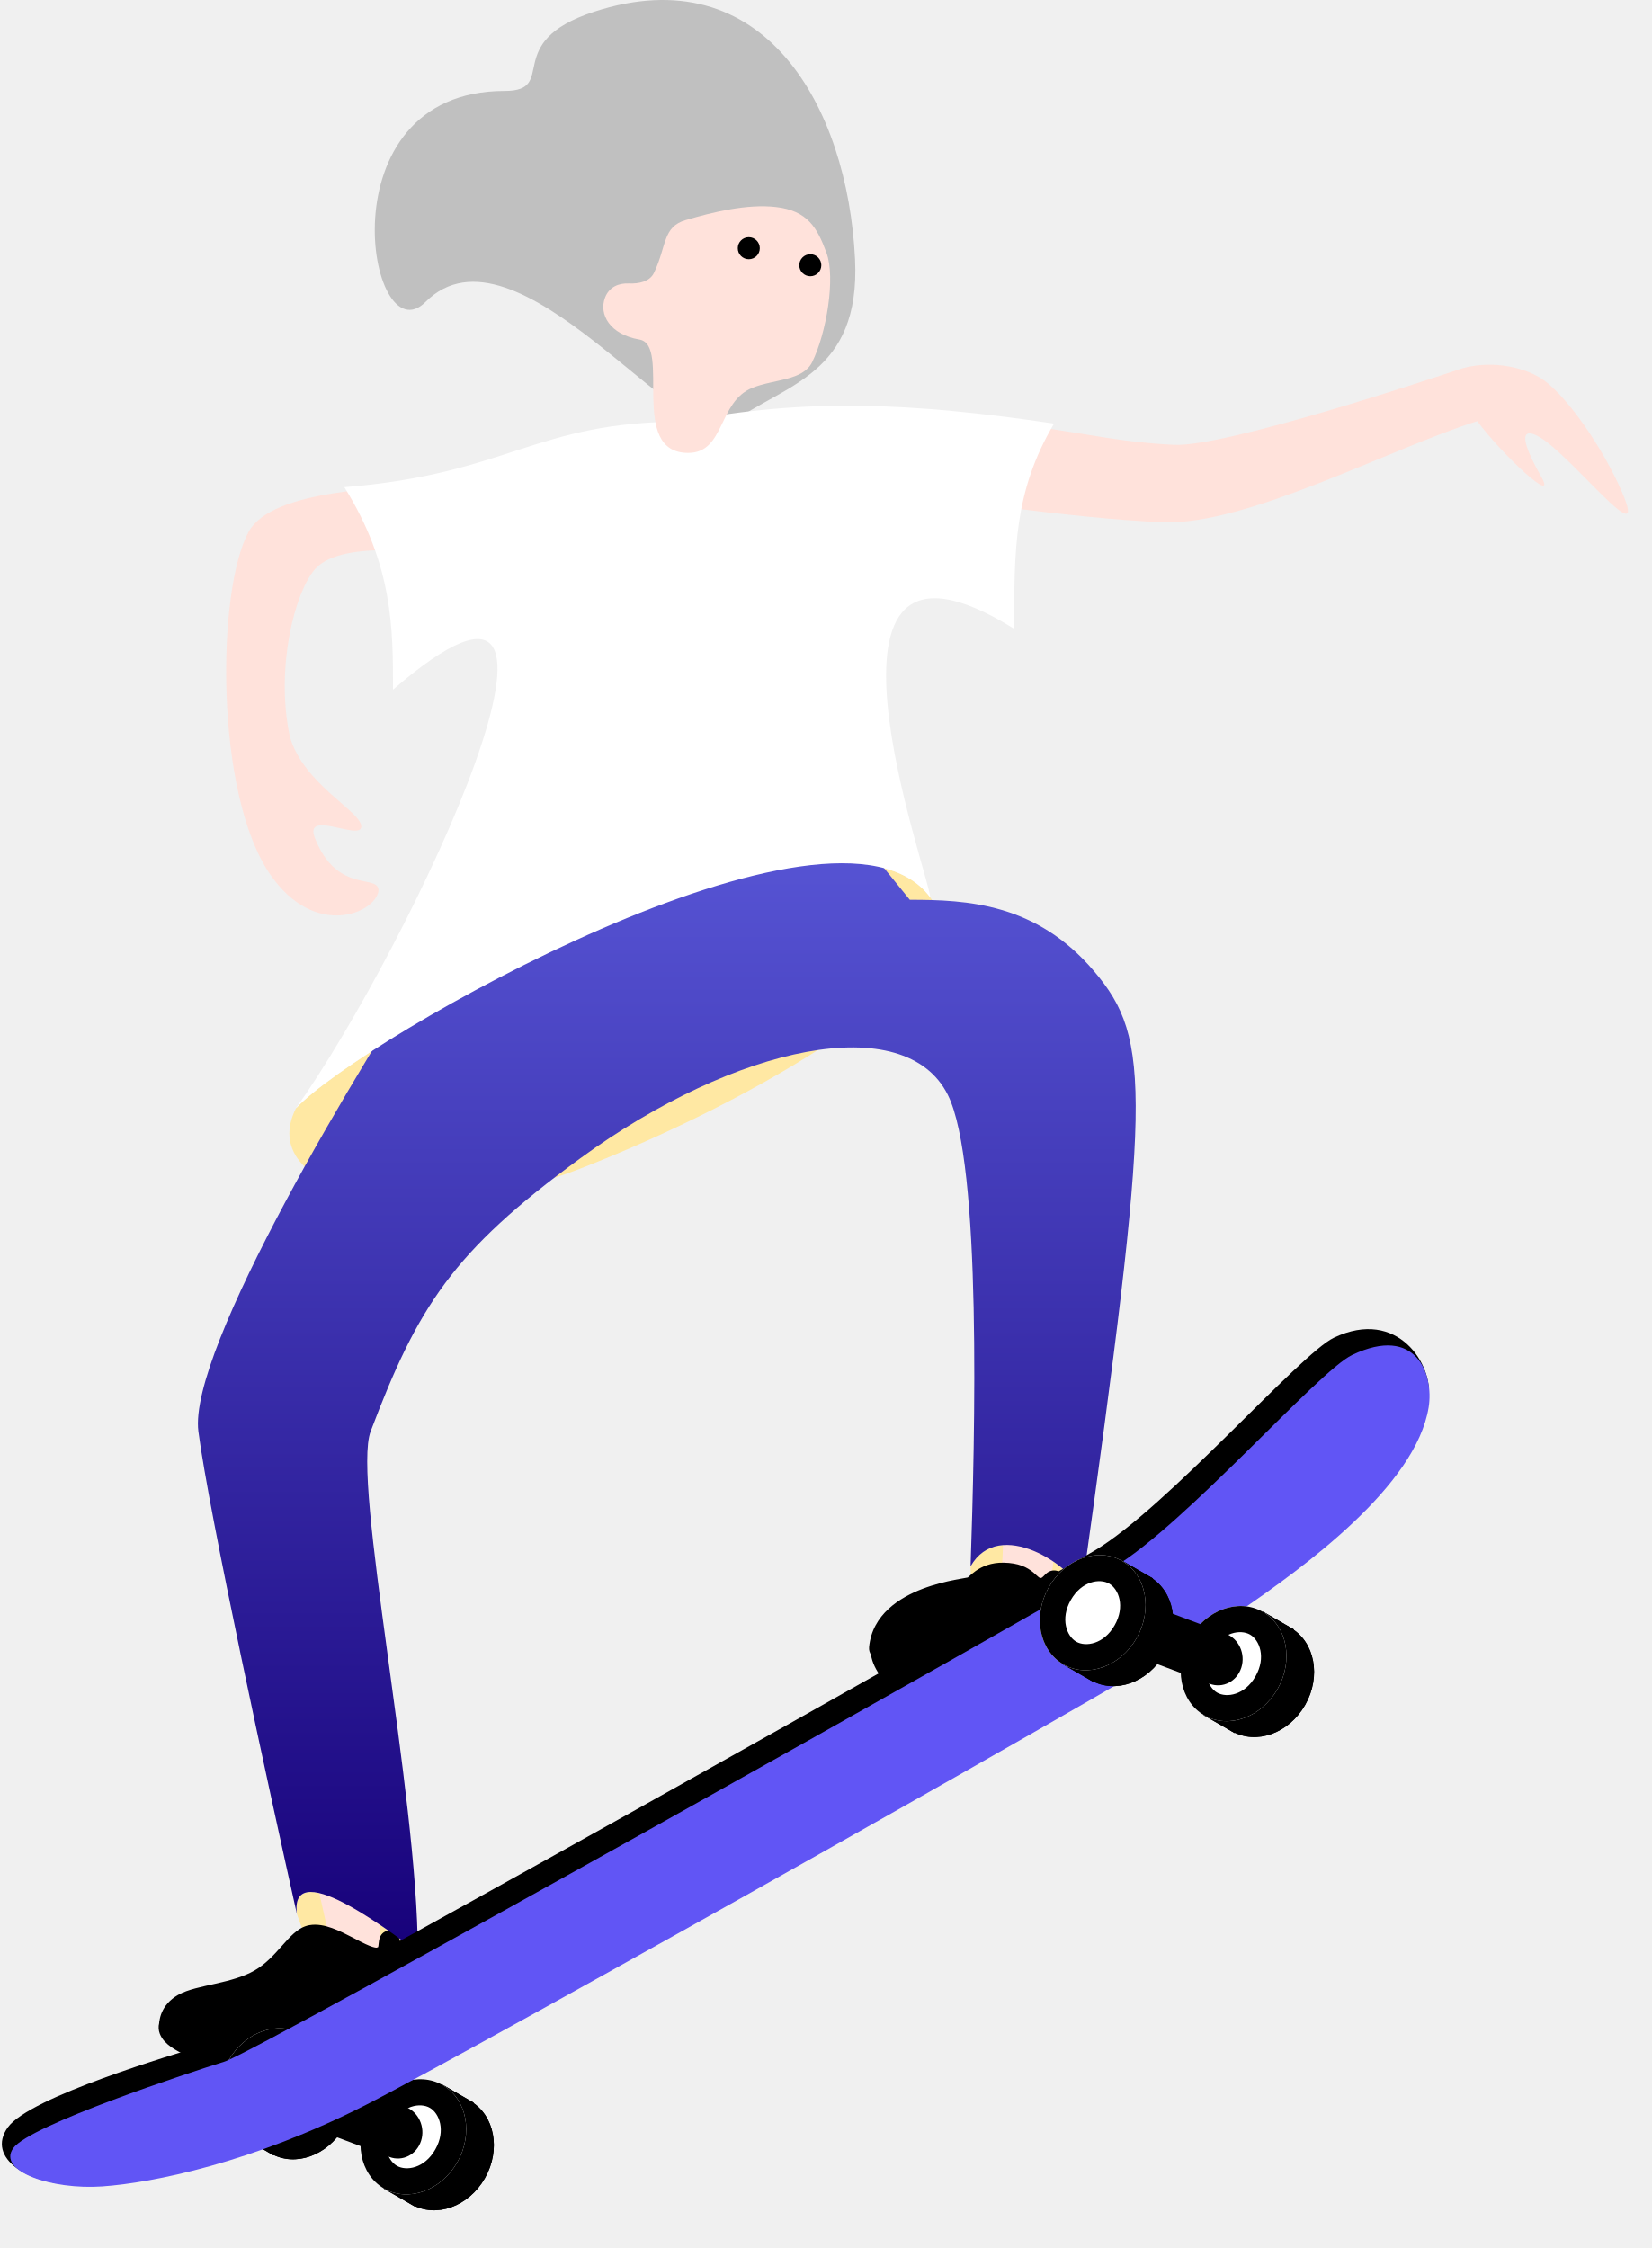
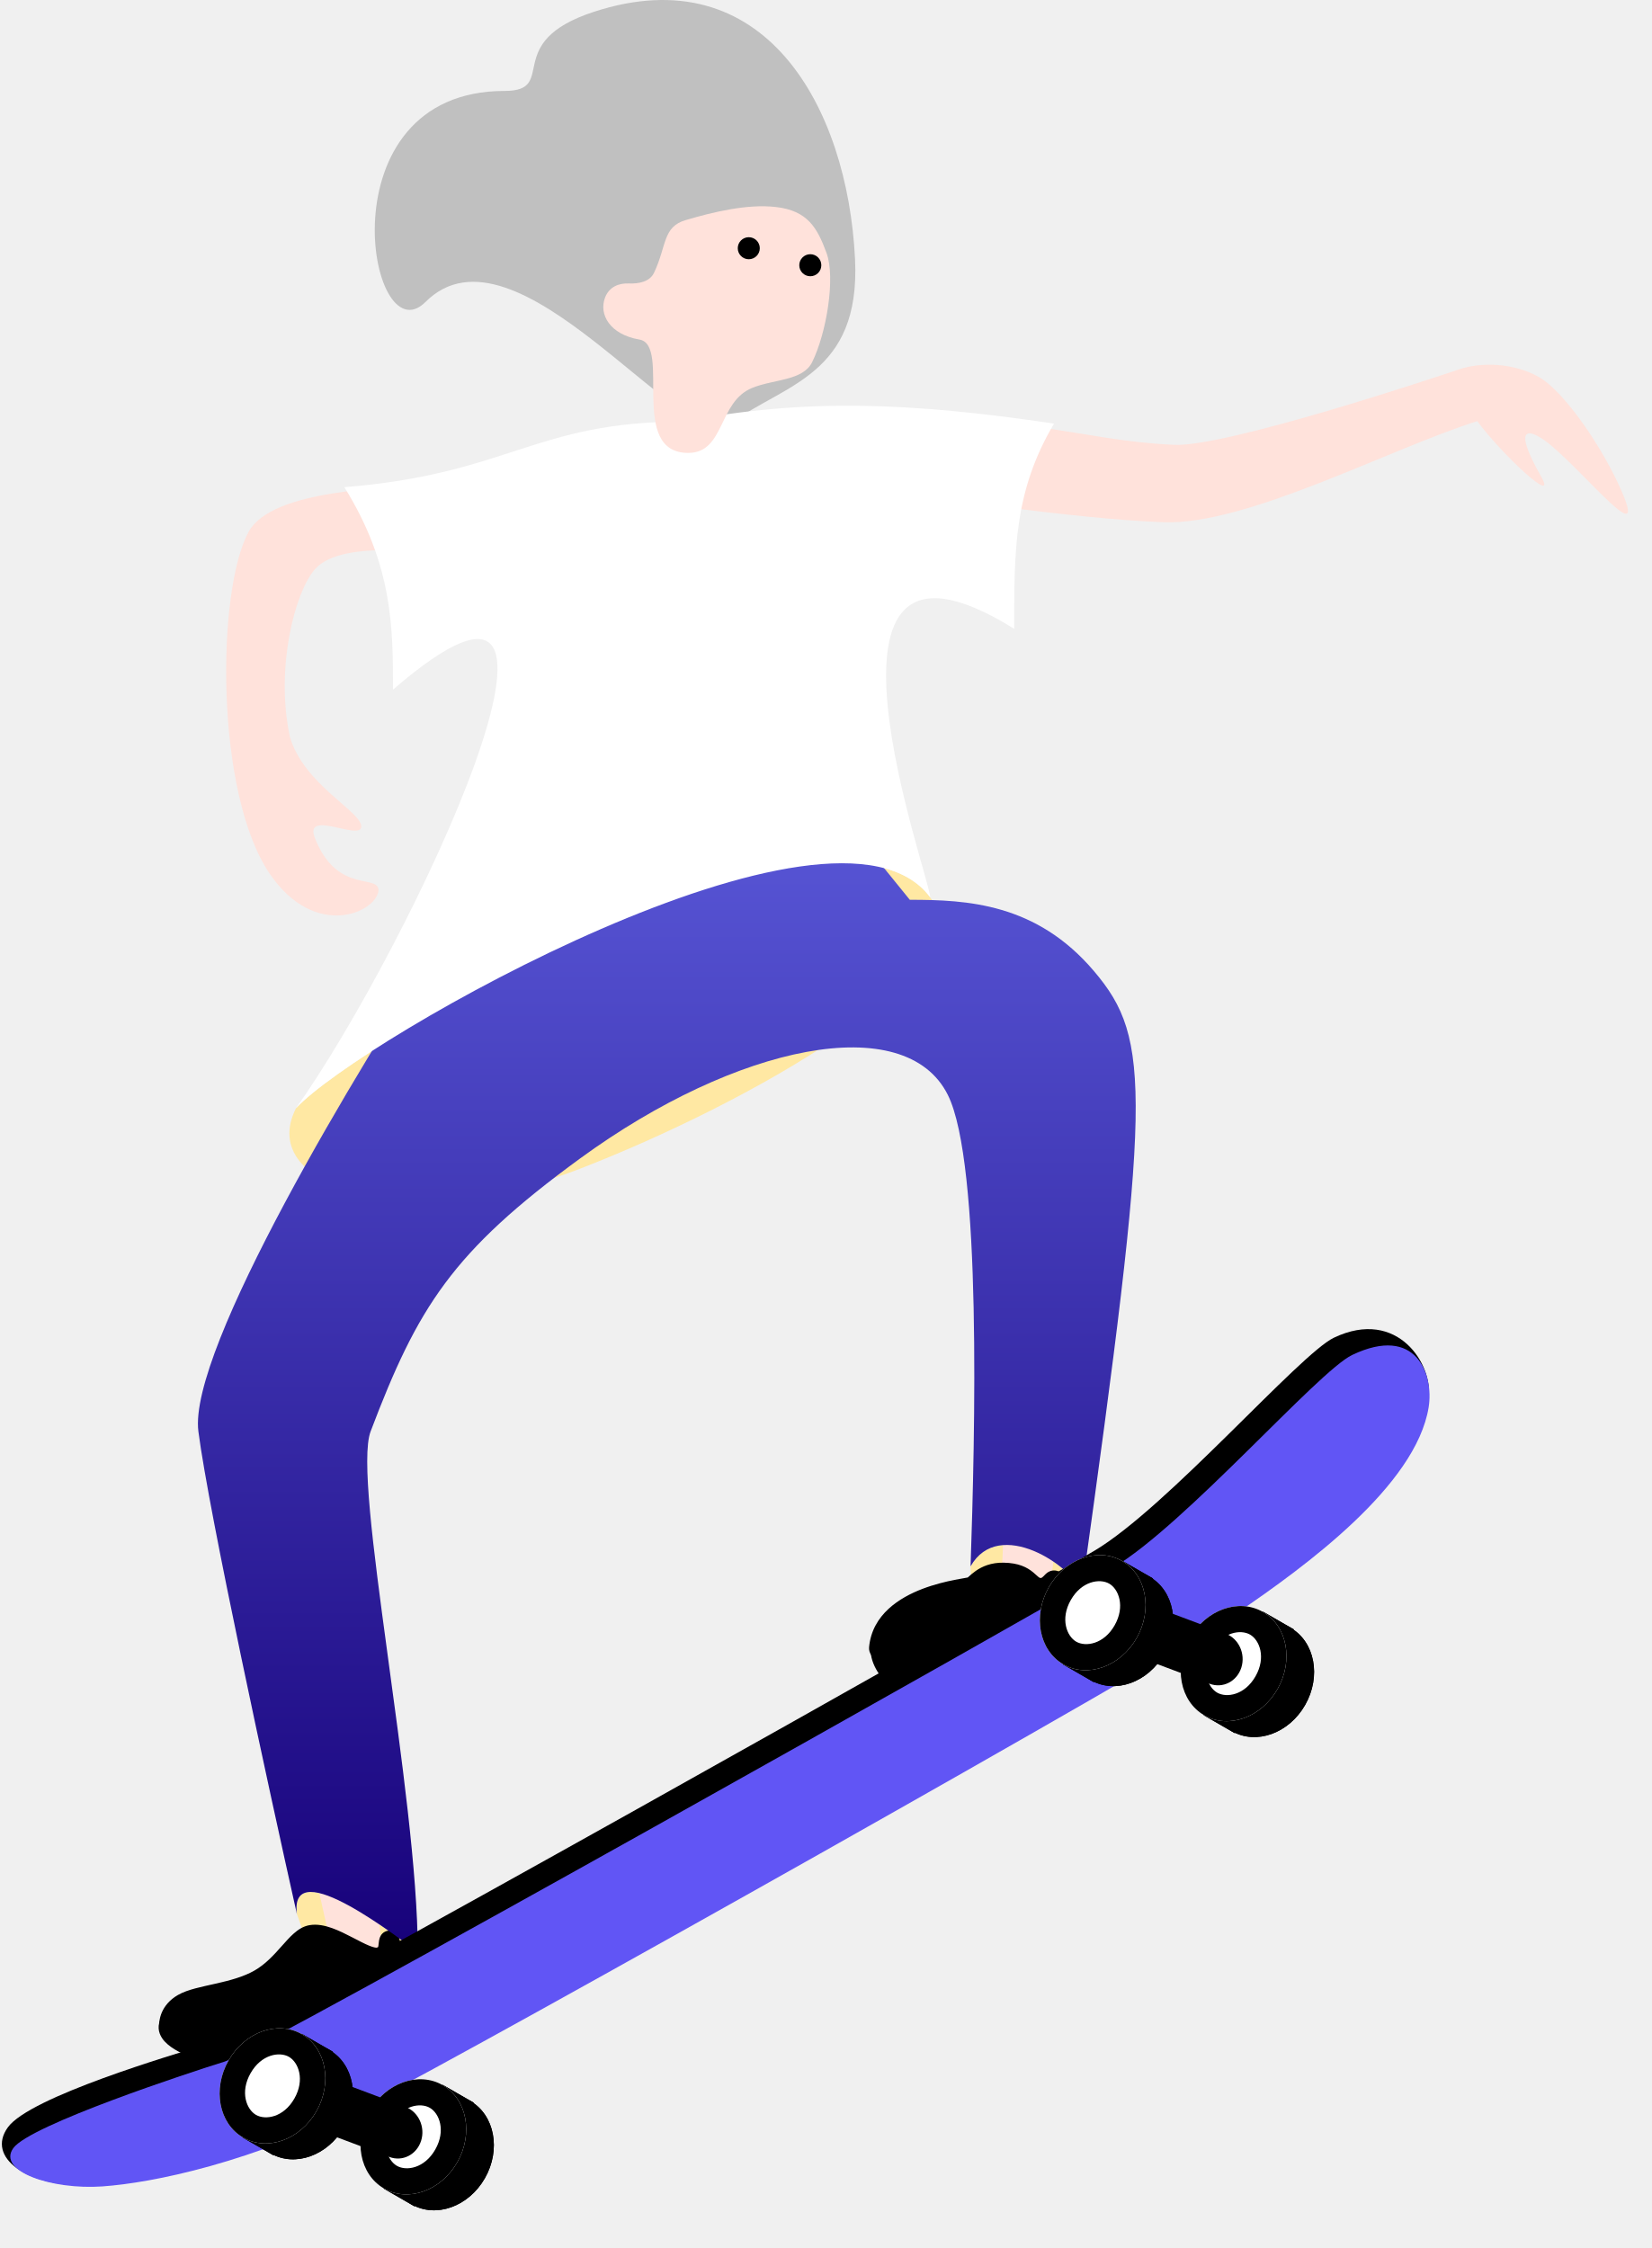
<svg xmlns="http://www.w3.org/2000/svg" xmlns:xlink="http://www.w3.org/1999/xlink" width="576" height="784" viewBox="0 0 576 784" fill="none">
  <g id="me-skate-3">
    <path id="Vector 96" d="M145.682 680.644C140.927 677.587 100.771 645.463 103.527 667.509C105.635 672.982 106.664 680.644 122.992 693.883C128.395 698.264 145.682 697.865 145.682 680.644Z" fill="#FFE8A3" />
    <path id="Vector 95" d="M377.145 555.314C374.179 546.268 348.357 528.814 338.458 546.268C338.458 558.296 345.509 564.59 358.795 567.05C372.08 569.511 375.004 562.702 377.145 555.314Z" fill="#FFE8A3" />
    <path id="Vector 94" d="M324.339 312.908C291.138 268.259 125.374 362.538 103.213 386.513C88.873 414.832 144.03 430.186 202.431 407.531C260.833 384.876 343.49 338.664 324.339 312.908Z" fill="#FFE8A3" />
    <path id="hair" d="M175.975 31.715C194.984 31.715 174.56 14.731 207.114 4.115C266.476 -15.242 295.569 37.078 298.167 90.344C300.148 130.943 273.412 133.913 254.599 147.776C238.536 159.611 179.995 73.696 148.375 105.316C128.559 125.132 112.217 31.715 175.975 31.715Z" fill="black" fill-opacity="0.2" />
    <path id="Vector 38" d="M94.196 304.929C74.837 276.807 75.545 205.7 86.715 185.439C94.998 170.415 135.474 170.445 148.508 168.852L155.105 193.717C155.105 193.717 119.654 187.275 109.832 198.511C102.756 206.604 96.011 232.957 101.052 256.83C105.847 273.612 125.986 282.962 125.986 288.237C125.986 293.511 105.751 281.95 109.832 292.312C117.67 312.216 132.363 304.468 131.979 310.773C130.794 318.436 109.832 327.642 94.196 304.929Z" fill="#FFE2DB" />
    <path id="Vector 39" d="M537.39 166.146C543.427 176.769 523.987 158.796 515.154 146.88C484.782 156.408 434.932 183.216 405.763 182.129C388.828 181.498 368.208 179.111 352.696 177.171L358.483 148.43C381.285 151.615 391.512 154.298 409.451 155.136C427.391 155.974 500.784 131.554 508.583 128.881C516.381 126.209 527.764 126.477 536.625 131.482C545.485 136.487 558.991 156.143 565.661 171.694C574.294 191.821 553.681 166.177 541.162 155.576C533.814 149.353 526.578 147.121 537.39 166.146Z" fill="#FFE2DB" />
    <path id="Vector 40" d="M77.876 500.751C80.332 488.877 87.024 480.866 90.246 476.447C111.513 471.199 115.853 462.702 126.901 478.721C98.864 490.664 111.763 508.54 113.696 516.094C127.171 568.765 125.893 631.88 133.591 680.393C126.783 685.328 122.528 685.669 116.274 682.586C104.214 625.783 75.419 512.624 77.876 500.751Z" fill="#FFE2DB" />
    <path id="Vector 41" d="M348.457 561.594L365.113 562.204C379.87 442.686 398.446 340.526 357.976 347.474C322.913 353.494 358.722 425.003 348.457 561.594Z" fill="#FFE2DB" />
    <g id="Group 17">
      <g id="Vector 33">
        <path d="M63.768 698.793C59.357 701.345 58.807 705.217 59.083 706.833L148.852 713.257C149.004 711.578 149.2 707.545 148.764 704.838C147.184 695.012 138.208 687.684 135.802 676.801C135.147 677.99 136.269 681.558 132.219 682.638C127.156 683.988 115.8 673.554 108.454 674.859C103.375 675.761 99.341 685.153 90.499 690.242C81.658 695.331 69.281 695.604 63.768 698.793Z" fill="black" />
        <path d="M59.083 706.833L55.63 707.454C55.899 709.027 57.204 710.207 58.799 710.321L59.083 706.833ZM63.768 698.793L65.502 701.815L63.768 698.793ZM90.499 690.242L92.227 693.267V693.267L90.499 690.242ZM108.454 674.859L109.035 678.302L108.454 674.859ZM132.219 682.638L133.092 686.016V686.016L132.219 682.638ZM135.802 676.801L139.223 676.016C138.91 674.599 137.748 673.531 136.306 673.336C134.864 673.141 133.443 673.858 132.737 675.138L135.802 676.801ZM148.764 704.838L145.306 705.425L145.306 705.425L148.764 704.838ZM148.852 713.257L148.568 716.744C150.483 716.882 152.167 715.451 152.34 713.539L148.852 713.257ZM59.083 706.833L62.536 706.213C62.537 706.215 62.535 706.202 62.532 706.174C62.53 706.146 62.528 706.107 62.527 706.058C62.526 705.958 62.532 705.827 62.552 705.669C62.593 705.354 62.688 704.964 62.873 704.543C63.227 703.738 63.954 702.71 65.502 701.815L63.768 698.793L62.033 695.772C56.212 699.14 55.133 704.545 55.63 707.454L59.083 706.833ZM63.768 698.793L65.502 701.815C66.463 701.259 67.902 700.739 69.902 700.205C71.887 699.675 74.106 699.209 76.626 698.64C81.496 697.541 87.288 696.11 92.227 693.267L90.499 690.242L88.772 687.216C84.869 689.463 80.052 690.712 75.145 691.819C72.777 692.353 70.315 692.872 68.153 693.449C66.005 694.023 63.829 694.733 62.033 695.772L63.768 698.793ZM90.499 690.242L92.227 693.267C97.217 690.394 100.788 686.34 103.499 683.285C104.917 681.688 106.021 680.451 107.056 679.537C108.098 678.616 108.708 678.36 109.035 678.302L108.454 674.859L107.872 671.416C105.659 671.81 103.861 673.065 102.442 674.318C101.016 675.578 99.606 677.177 98.275 678.676C95.49 681.814 92.622 685 88.772 687.216L90.499 690.242ZM108.454 674.859L109.035 678.302C109.981 678.134 111.381 678.31 113.351 679.01C115.276 679.694 117.349 680.729 119.554 681.872C121.662 682.965 123.975 684.205 126.056 685.05C127.973 685.828 130.603 686.68 133.092 686.016L132.219 682.638L131.346 679.26C131.401 679.246 131.243 679.299 130.732 679.203C130.234 679.108 129.582 678.906 128.749 678.568C127.048 677.877 125.114 676.843 122.831 675.659C120.646 674.526 118.186 673.281 115.757 672.418C113.373 671.571 110.6 670.932 107.872 671.416L108.454 674.859ZM132.219 682.638L133.092 686.016C134.631 685.606 135.938 684.882 136.939 683.817C137.93 682.763 138.416 681.592 138.672 680.614C138.912 679.696 138.981 678.792 139.022 678.366C139.048 678.1 139.061 678.001 139.069 677.959C139.08 677.9 139.049 678.136 138.867 678.464L135.802 676.801L132.737 675.138C132.392 675.764 132.252 676.371 132.183 676.739C132.111 677.123 132.074 677.507 132.049 677.76C131.99 678.37 131.963 678.649 131.895 678.907C131.844 679.105 131.81 679.102 131.852 679.058C131.904 679.003 131.832 679.131 131.346 679.26L132.219 682.638ZM148.764 704.838L145.306 705.425C145.668 707.68 145.51 711.35 145.363 712.975L148.852 713.257L152.34 713.539C152.497 711.806 152.731 707.41 152.223 704.252L148.764 704.838ZM148.852 713.257L149.136 709.769L59.367 703.346L59.083 706.833L58.799 710.321L148.568 716.744L148.852 713.257ZM135.802 676.801L132.382 677.586C133.732 683.697 136.919 688.74 139.61 693.078C142.42 697.608 144.645 701.313 145.306 705.425L148.764 704.838L152.223 704.252C151.304 698.537 148.25 693.665 145.576 689.354C142.782 684.851 140.278 680.787 139.223 676.016L135.802 676.801Z" fill="black" />
      </g>
      <g id="Vector 29">
        <path d="M99.445 703.541C90.161 702.756 69.832 699.606 62.066 703.788C49.388 710.615 83.863 720.11 99.338 720.837C114.814 721.565 126.355 722.263 132.657 721.521C138.958 720.778 149.858 718.955 148.312 714.319C146.767 709.682 137.438 711.938 128.402 709.416C119.365 706.895 113.606 704.738 99.445 703.541Z" fill="black" />
        <path d="M62.066 703.788L60.189 700.275L62.066 703.788ZM99.445 703.541L99.817 699.56V699.56L99.445 703.541ZM128.402 709.416L129.511 705.567V705.567L128.402 709.416ZM148.312 714.319L152.112 713.027L152.112 713.027L148.312 714.319ZM62.066 703.788L63.944 707.301C65.159 706.646 67.234 706.12 70.2 705.855C73.081 705.598 76.434 705.616 79.95 705.793C87.12 706.154 94.108 707.103 99.073 707.523L99.445 703.541L99.817 699.56C95.499 699.194 87.68 698.176 80.423 697.811C76.726 697.625 72.96 697.591 69.555 697.895C66.235 698.191 62.856 698.839 60.189 700.275L62.066 703.788ZM99.445 703.541L99.073 707.523C112.791 708.683 118.178 710.722 127.293 713.265L128.402 709.416L129.511 705.567C120.552 703.067 114.421 700.794 99.817 699.56L99.445 703.541ZM132.657 721.521L132.221 717.553C126.349 718.244 115.313 717.587 99.562 716.846L99.338 720.837L99.115 724.829C114.316 725.544 126.361 726.282 133.092 725.489L132.657 721.521ZM128.402 709.416L127.293 713.265C132.276 714.656 137.508 714.759 140.77 715.054C142.576 715.217 143.674 715.417 144.337 715.676C144.857 715.878 144.611 715.905 144.512 715.61L148.312 714.319L152.112 713.027C151.241 710.414 149.25 708.985 147.303 708.227C145.5 707.525 143.411 707.262 141.562 707.095C137.514 706.729 133.564 706.698 129.511 705.567L128.402 709.416ZM148.312 714.319L144.512 715.61C144.456 715.442 144.413 715.097 144.538 714.715C144.645 714.388 144.794 714.286 144.698 714.375C144.427 714.625 143.663 715.09 142.166 715.599C139.281 716.579 135.346 717.184 132.221 717.553L132.657 721.521L133.092 725.489C136.269 725.115 140.935 724.437 144.688 723.161C146.511 722.542 148.576 721.635 150.111 720.216C150.918 719.471 151.714 718.459 152.146 717.142C152.596 715.77 152.555 714.355 152.112 713.027L148.312 714.319ZM99.338 720.837L99.562 716.846C92.272 716.503 80.188 714.042 71.565 710.852C69.434 710.063 67.594 709.259 66.135 708.472C64.623 707.656 63.749 706.981 63.342 706.532C62.922 706.07 63.516 706.48 63.265 707.434C63.075 708.156 62.687 707.978 63.944 707.301L62.066 703.788L60.189 700.275C58.276 701.305 56.192 702.916 55.521 705.468C54.789 708.251 56.117 710.528 57.388 711.928C58.672 713.34 60.446 714.52 62.28 715.51C64.166 716.527 66.371 717.477 68.724 718.348C78.038 721.794 90.929 724.444 99.115 724.829L99.338 720.837Z" fill="black" />
      </g>
    </g>
    <g id="Group 18">
      <g id="Vector 37">
        <path d="M349.84 549.005C342.995 548.891 340.619 553.236 339.016 553.906C337.414 554.577 308.707 556.84 307.028 574.755L376.343 587.981C377.159 571.833 372.778 565.045 367.504 551.717C366.791 552.252 365.287 554.706 362.155 554.292C358.17 553.766 358.512 549.15 349.84 549.005Z" fill="black" />
        <path d="M339.016 553.906L337.554 550.203L337.554 550.203L339.016 553.906ZM349.84 549.005L349.985 544.991L349.985 544.991L349.84 549.005ZM362.155 554.292L361.561 558.273L361.561 558.273L362.155 554.292ZM367.504 551.717L365.169 548.513C366.164 547.766 367.437 547.518 368.617 547.841C369.797 548.164 370.752 549.022 371.205 550.166L367.504 551.717ZM376.343 587.981L380.318 588.106C380.259 589.278 379.694 590.376 378.773 591.111C377.852 591.845 376.667 592.143 375.529 591.926L376.343 587.981ZM307.028 574.755L306.213 578.7C304.23 578.322 302.874 576.494 303.065 574.456L307.028 574.755ZM339.016 553.906L337.554 550.203C337.251 550.33 337.122 550.454 337.248 550.355C337.356 550.269 337.509 550.136 337.803 549.871C338.334 549.392 339.174 548.623 340.236 547.879C342.482 546.305 345.605 544.918 349.985 544.991L349.84 549.005L349.696 553.019C347.23 552.978 345.742 553.706 344.688 554.444C344.1 554.856 343.617 555.291 343.039 555.813C342.778 556.047 342.428 556.363 342.074 556.642C341.735 556.909 341.182 557.315 340.479 557.61L339.016 553.906ZM349.84 549.005L349.985 544.991C355.211 545.078 358.143 546.584 360.315 548.381C360.78 548.765 361.198 549.153 361.498 549.427C361.828 549.729 362.033 549.91 362.218 550.051C362.498 550.266 362.601 550.292 362.748 550.312L362.155 554.292L361.561 558.273C359.717 558.029 358.368 557.281 357.321 556.477C356.841 556.11 356.413 555.721 356.09 555.425C355.736 555.102 355.479 554.864 355.195 554.63C354.374 553.951 353.141 553.076 349.696 553.019L349.84 549.005ZM362.155 554.292L362.748 550.312C362.971 550.341 363.082 550.313 363.132 550.298C363.197 550.278 363.294 550.236 363.437 550.13C363.591 550.017 363.757 549.865 363.992 549.623C364.03 549.584 364.31 549.292 364.399 549.201C364.526 549.071 364.813 548.781 365.169 548.513L367.504 551.717L369.839 554.921C370.79 554.207 366.839 558.97 361.561 558.273L362.155 554.292ZM376.343 587.981L375.529 591.926L306.213 578.7L307.028 574.755L307.842 570.81L377.157 584.036L376.343 587.981ZM307.028 574.755L303.065 574.456C304.14 562.989 313.854 557.103 321.71 554.112C325.795 552.556 329.826 551.599 332.881 550.99C334.414 550.684 335.724 550.463 336.661 550.302C337.144 550.22 337.489 550.16 337.737 550.112C338.148 550.033 337.912 550.053 337.554 550.203L339.016 553.906L340.479 557.61C339.92 557.844 339.273 557.96 339.086 557.996C338.736 558.064 338.299 558.139 337.84 558.217C336.894 558.379 335.686 558.584 334.275 558.865C331.445 559.429 327.894 560.283 324.392 561.616C317.074 564.402 311.595 568.606 310.99 575.054L307.028 574.755ZM367.504 551.717L371.205 550.166C376.334 563.128 381.188 570.874 380.318 588.106L376.343 587.981L372.368 587.856C373.129 572.791 369.222 566.962 363.803 553.268L367.504 551.717Z" fill="black" />
      </g>
      <g id="Vector 35">
        <path d="M342.299 595.068C352.462 597.688 360.478 599.754 372.956 594.022C388.524 586.872 361.246 572.488 352.207 569.521C339.726 565.425 320.533 560.477 310.013 567.305C298.021 575.09 310.765 588.893 318.059 591.615C325.353 594.337 334.483 593.054 342.09 595.015L342.299 595.068Z" fill="black" />
        <path d="M372.956 594.022L372.36 592.654L372.36 592.654L372.956 594.022ZM342.299 595.068L341.903 596.527L341.903 596.527L342.299 595.068ZM342.09 595.015L342.486 593.556L342.486 593.556L342.09 595.015ZM318.059 591.615L318.601 590.202V590.202L318.059 591.615ZM310.013 567.305L309.223 566.044L309.223 566.044L310.013 567.305ZM352.207 569.521L352.694 568.089V568.089L352.207 569.521ZM372.956 594.022L373.553 595.39C367.12 598.345 361.77 599.316 356.691 599.182C351.662 599.049 346.955 597.829 341.903 596.527L342.299 595.068L342.695 593.61C347.806 594.927 352.189 596.05 356.828 596.172C361.418 596.293 366.315 595.431 372.36 592.654L372.956 594.022ZM342.299 595.068L341.903 596.527L341.694 596.474L342.09 595.015L342.486 593.556L342.695 593.61L342.299 595.068ZM342.09 595.015L341.694 596.474C338.058 595.537 334.046 595.372 329.834 595.103C325.701 594.839 321.391 594.474 317.517 593.028L318.059 591.615L318.601 590.202C322.02 591.478 325.923 591.833 330.08 592.098C334.159 592.358 338.515 592.532 342.486 593.556L342.09 595.015ZM318.059 591.615L317.517 593.028C313.524 591.538 308.25 587.16 305.493 582.104C304.101 579.553 303.264 576.674 303.711 573.8C304.167 570.865 305.923 568.186 309.223 566.044L310.013 567.305L310.803 568.566C308.107 570.317 306.959 572.283 306.66 574.209C306.351 576.199 306.908 578.4 308.115 580.613C310.554 585.086 315.3 588.97 318.601 590.202L318.059 591.615ZM310.013 567.305L309.223 566.044C314.942 562.331 322.817 561.916 330.574 562.821C338.394 563.734 346.423 566.031 352.694 568.089L352.207 569.521L351.72 570.953C345.51 568.915 337.701 566.69 330.174 565.812C322.585 564.926 315.603 565.451 310.803 568.566L310.013 567.305ZM352.207 569.521L352.694 568.089C357.349 569.617 366.593 574.031 372.757 579.022C374.309 580.278 375.701 581.598 376.784 582.95C377.858 584.29 378.692 585.739 379.013 587.252C379.345 588.819 379.113 590.407 378.137 591.864C377.194 593.27 375.641 594.431 373.553 595.39L372.956 594.022L372.36 592.654C374.163 591.826 375.164 590.973 375.674 590.212C376.15 589.502 376.27 588.77 376.093 587.937C375.905 587.049 375.367 586.017 374.448 584.87C373.536 583.733 372.311 582.558 370.861 581.384C365.019 576.653 356.104 572.392 351.72 570.953L352.207 569.521Z" fill="black" />
      </g>
    </g>
    <path id="Vector 93" d="M69.182 499.217C65.518 470.825 124.897 372.14 155.045 326.346L295.861 287.421L317.264 313.808C337.108 313.808 361.4 314.937 381.549 338.75C401.698 362.563 401.394 381.841 377.144 555.315C374.178 546.268 348.357 528.814 338.458 546.268C339.985 501.237 342.427 405.654 330.52 381.841C315.637 352.075 256.812 364.265 202.381 403.954C157.624 436.589 145.682 455.869 129.239 499.217C122.662 516.557 145.682 625.646 145.682 680.644C140.927 677.587 100.771 645.463 103.527 667.509C93.605 623.242 72.845 527.609 69.182 499.217Z" fill="url(#paint0_linear_68_7652)" />
    <path id="Vector 92" d="M238.357 147.024C280.422 138.872 317.246 140.282 367.571 147.727C353.453 171.505 353.673 192.36 353.673 219.3C274.264 169.905 325.07 307.9 324.338 312.908C291.138 268.259 125.374 362.538 103.213 386.513C143.026 330.348 218.811 169.905 137.052 240.512C137.052 219.3 137.052 197.144 120.078 169.905C177.457 165.328 186.372 147.024 238.357 147.024Z" fill="white" />
    <g id="Group 58">
      <path id="Vector 42" d="M283.209 126.306C288.211 116.181 291.423 96.886 288.211 88.183C284.998 79.481 281.681 73.486 270.614 72.203C260.531 71.033 248.535 73.986 239.082 76.766C231.043 79.13 232.534 85.73 228.073 95.133C226.591 98.258 222.752 99.004 219.297 98.855C215.731 98.7 212.389 100.076 210.973 103.826C208.782 109.633 212.63 116.648 222.991 118.421C234.246 120.347 218.975 157.954 239.983 157.954C252.882 157.954 250.309 140.156 262.308 135.279C269.843 132.216 279.984 132.834 283.209 126.306Z" fill="#FFE2DB" />
      <circle id="Ellipse 28" cx="261.113" cy="86.568" r="3.841" fill="black" />
      <circle id="Ellipse 29" cx="282.568" cy="92.501" r="3.841" fill="black" />
    </g>
    <g id="Group 19">
      <path id="Vector 12" d="M381.695 540.792C356.404 555.822 83.465 709.461 71.841 713.047C60.216 716.633 10.447 731.25 2.749 741.906C-4.949 752.562 9.619 762.293 29.203 762.165C48.787 762.037 78.573 746.514 121.228 728.101C121.228 728.101 401.94 572.248 425.334 556.301C448.727 540.353 493.682 515.071 498.131 487.678C499.985 476.258 487.528 455.862 465.15 466.538C453.247 472.217 406.987 525.761 381.695 540.792Z" fill="black" />
-       <g id="Group 11">
+       <path id="Vector 13" d="M388.083 546.789C362.793 561.818 89.869 715.437 78.245 719.022C66.621 722.607 10.484 741.07 4.649 749.148C-1.187 757.226 18.064 763.763 35.674 762.523C53.284 761.284 88.101 754.239 127.63 734.074C167.159 713.908 408.327 578.242 431.719 562.297C455.112 546.352 493.748 518.186 498.196 490.796C500.051 479.378 493.91 461.871 471.533 472.545C459.63 478.224 413.373 531.76 388.083 546.789Z" fill="#6155F5" />
+       <g id="Group 10">
        <g id="Group 2">
          <g id="Ellipse 4">
            <use xlink:href="#stroke0_68_7652" fill="black" />
            <mask id="stroke1_68_7652" fill="white">
              <use xlink:href="#stroke0_68_7652" />
            </mask>
-             <path d="M143.537 768.785L148.033 760.882C144.738 758.977 142.382 752.955 146.139 746.35L138.459 741.91L130.78 737.47C123.218 750.763 125.409 768.805 139.042 776.688L143.537 768.785ZM138.459 741.91L146.139 746.35C149.896 739.745 156.241 738.754 159.536 740.659L164.031 732.756L168.526 724.853C154.893 716.971 138.341 724.177 130.78 737.47L138.459 741.91ZM164.031 732.756L159.536 740.659C162.83 742.564 165.186 748.586 161.429 755.19L169.109 759.631L176.788 764.071C184.35 750.777 182.159 732.735 168.526 724.853L164.031 732.756ZM169.109 759.631L161.429 755.19C157.672 761.795 151.327 762.786 148.033 760.882L143.537 768.785L139.042 776.688C152.675 784.57 169.227 777.364 176.788 764.071L169.109 759.631Z" fill="black" mask="url(#stroke1_68_7652)" />
+             <path d="M429.571 603.751L434.066 595.848C430.772 593.944 428.416 587.922 432.173 581.317L424.493 576.877L416.814 572.437C409.252 585.73 411.443 603.772 425.076 611.654L429.571 603.751ZM424.493 576.877L432.173 581.317C435.93 574.712 442.275 573.721 445.569 575.625L450.065 567.723L454.56 559.82C440.927 551.938 424.375 559.143 416.814 572.437L424.493 576.877ZM450.065 567.723L445.569 575.625C448.864 577.53 451.22 583.552 447.463 590.157L455.142 594.597L462.822 599.037C470.383 585.744 468.193 567.702 454.56 559.82L450.065 567.723ZM455.142 594.597L447.463 590.157C443.706 596.762 437.361 597.753 434.066 595.848L429.571 603.751L425.076 611.654C438.709 619.536 455.261 612.33 462.822 599.037L455.142 594.597Z" fill="black" mask="url(#stroke1_68_7652)" />
          </g>
          <g id="Rectangle 1">
-             <path d="M133.732 763.243L154.367 727.089L165.188 733.323L144.553 769.478L133.732 763.243Z" fill="black" />
-             <path d="M133.732 763.243L154.367 727.089L165.188 733.323L144.553 769.478L133.732 763.243Z" fill="black" />
+             <path d="M419.766 598.21L440.401 562.055L451.221 568.29L430.586 604.444L419.766 598.21Z" fill="black" />
+             <path d="M419.766 598.21L440.401 562.055L451.221 568.29L430.586 604.444L419.766 598.21Z" fill="black" />
          </g>
          <g id="Ellipse 3">
            <use xlink:href="#stroke2_68_7652" fill="white" />
            <mask id="stroke3_68_7652" fill="white">
              <use xlink:href="#stroke2_68_7652" />
            </mask>
-             <path d="M133.898 763.241L138.394 755.338C135.099 753.433 132.743 747.411 136.5 740.806L128.82 736.366L121.141 731.926C113.579 745.219 115.77 763.262 129.403 771.144L133.898 763.241ZM128.82 736.366L136.5 740.806C140.257 734.201 146.602 733.21 149.897 735.115L154.392 727.212L158.887 719.309C145.254 711.427 128.702 718.633 121.141 731.926L128.82 736.366ZM154.392 727.212L149.897 735.115C153.191 737.02 155.547 743.042 151.79 749.646L159.47 754.087L167.149 758.527C174.711 745.234 172.52 727.191 158.887 719.309L154.392 727.212ZM159.47 754.087L151.79 749.646C148.033 756.251 141.688 757.242 138.394 755.338L133.898 763.241L129.403 771.144C143.036 779.026 159.588 771.82 167.149 758.527L159.47 754.087Z" fill="black" mask="url(#stroke3_68_7652)" />
+             <path d="M419.932 598.207L424.427 590.304C421.133 588.4 418.777 582.378 422.534 575.773L414.854 571.333L407.175 566.893C399.613 580.186 401.804 598.228 415.437 606.11L419.932 598.207ZM414.854 571.333L422.534 575.773C426.291 569.168 432.636 568.177 435.93 570.082L440.426 562.179L444.921 554.276C431.288 546.394 414.736 553.6 407.175 566.893L414.854 571.333ZM440.426 562.179L435.93 570.082C439.225 571.986 441.581 578.008 437.824 584.613L445.504 589.053L453.183 593.493C460.745 580.2 458.554 562.158 444.921 554.276L440.426 562.179ZM445.504 589.053L437.824 584.613C434.067 591.218 427.722 592.209 424.427 590.304L419.932 598.207L415.437 606.11C429.07 613.992 445.622 606.786 453.183 593.493L445.504 589.053Z" fill="black" mask="url(#stroke3_68_7652)" />
          </g>
-           <path id="Vector 34" d="M135.817 752.263C140.373 753.975 145.31 751.446 146.844 746.616C148.378 741.786 145.927 736.482 141.371 734.771L138.594 743.517L135.817 752.263ZM98.983 718.85C94.426 717.138 89.489 719.667 87.956 724.497C86.422 729.328 88.872 734.631 93.429 736.342L96.206 727.596L98.983 718.85ZM138.594 743.517L141.371 734.771L98.983 718.85L96.206 727.596L93.429 736.342L135.817 752.263L138.594 743.517Z" fill="black" />
+           <path id="Vector 34" d="M421.851 587.23C426.407 588.941 431.344 586.413 432.878 581.582C434.411 576.752 431.961 571.449 427.405 569.738L424.628 578.484L421.851 587.23ZM385.016 553.816C380.46 552.105 375.523 554.633 373.99 559.464C372.456 564.294 374.906 569.597 379.463 571.309L382.24 562.562L385.016 553.816ZM424.628 578.484L427.405 569.738L385.016 553.816L382.24 562.562L379.463 571.309L421.851 587.23L424.628 578.484Z" fill="black" />
        </g>
        <g id="Group 3">
          <g id="Ellipse 4_2">
            <use xlink:href="#stroke4_68_7652" fill="black" />
            <mask id="stroke5_68_7652" fill="white">
              <use xlink:href="#stroke4_68_7652" />
            </mask>
-             <path d="M94.403 751.019L98.899 743.117C95.614 741.218 93.254 735.199 97.017 728.585L89.337 724.146L81.656 719.707C74.094 732.996 76.269 751.041 89.906 758.922L94.403 751.019ZM89.337 724.146L97.017 728.585C100.781 721.971 107.127 720.985 110.412 722.883L114.909 714.98L119.406 707.078C105.769 699.196 89.218 706.417 81.656 719.707L89.337 724.146ZM114.909 714.98L110.412 722.883C113.697 724.782 116.058 730.8 112.294 737.414L119.975 741.854L127.656 746.293C135.218 733.003 133.042 714.959 119.406 707.078L114.909 714.98ZM119.975 741.854L112.294 737.414C108.53 744.029 102.184 745.015 98.899 743.117L94.403 751.019L89.906 758.922C103.542 766.803 120.094 759.583 127.656 746.293L119.975 741.854Z" fill="black" mask="url(#stroke5_68_7652)" />
+             <path d="M380.436 585.986L384.933 578.083C381.648 576.185 379.287 570.166 383.051 563.552L375.37 559.112L367.689 554.673C360.127 567.963 362.303 586.007 375.939 593.889L380.436 585.986ZM375.37 559.112L383.051 563.552C386.815 556.937 393.161 555.951 396.446 557.85L400.942 549.947L405.439 542.044C391.803 534.163 375.251 541.384 367.689 554.673L375.37 559.112ZM400.942 549.947L396.446 557.85C399.731 559.748 402.091 565.767 398.328 572.381L406.008 576.82L413.689 581.26C421.251 567.97 419.075 549.925 405.439 542.044L400.942 549.947ZM406.008 576.82L398.328 572.381C394.564 578.995 388.218 579.982 384.933 578.083L380.436 585.986L375.939 593.889C389.575 601.77 406.127 594.549 413.689 581.26L406.008 576.82Z" fill="black" mask="url(#stroke5_68_7652)" />
          </g>
          <g id="Rectangle 1_2">
-             <path d="M84.603 745.478L105.246 709.319L116.06 715.548L95.417 751.707L84.603 745.478Z" fill="black" />
-             <path d="M84.603 745.478L105.246 709.319L116.06 715.548L95.417 751.707L84.603 745.478Z" fill="black" />
+             <path d="M370.637 580.444L391.28 544.286L402.093 550.515L381.45 586.673L370.637 580.444Z" fill="black" />
+             <path d="M370.637 580.444L391.28 544.286L402.093 550.515L381.45 586.673L370.637 580.444Z" fill="black" />
          </g>
          <g id="Ellipse 3_2">
            <use xlink:href="#stroke6_68_7652" fill="white" />
            <mask id="stroke7_68_7652" fill="white">
              <use xlink:href="#stroke6_68_7652" />
            </mask>
-             <path d="M84.763 745.475L89.26 737.573C85.975 735.674 83.615 729.655 87.378 723.041L79.698 718.602L72.017 714.163C64.455 727.452 66.63 745.497 80.267 753.378L84.763 745.475ZM79.698 718.602L87.378 723.041C91.142 716.427 97.488 715.441 100.773 717.339L105.27 709.436L109.767 701.534C96.13 693.652 79.578 700.873 72.017 714.163L79.698 718.602ZM105.27 709.436L100.773 717.339C104.058 719.238 106.418 725.256 102.655 731.871L110.336 736.31L118.017 740.749C125.579 727.46 123.403 709.415 109.767 701.534L105.27 709.436ZM110.336 736.31L102.655 731.871C98.891 738.485 92.545 739.471 89.26 737.573L84.763 745.475L80.267 753.378C93.903 761.259 110.455 754.039 118.017 740.749L110.336 736.31Z" fill="black" mask="url(#stroke7_68_7652)" />
+             <path d="M370.797 580.442L375.294 572.539C372.009 570.641 369.648 564.622 373.412 558.008L365.731 553.568L358.05 549.129C350.488 562.419 352.664 580.463 366.3 588.345L370.797 580.442ZM365.731 553.568L373.412 558.008C377.175 551.394 383.522 550.407 386.807 552.306L391.303 544.403L395.8 536.5C382.164 528.619 365.612 535.84 358.05 549.129L365.731 553.568ZM391.303 544.403L386.807 552.306C390.091 554.204 392.452 560.223 388.688 566.837L396.369 571.276L404.05 575.716C411.612 562.426 409.436 544.381 395.8 536.5L391.303 544.403ZM396.369 571.276L388.688 566.837C384.925 573.451 378.578 574.438 375.294 572.539L370.797 580.442L366.3 588.345C379.936 596.226 396.488 589.005 404.05 575.716L396.369 571.276Z" fill="black" mask="url(#stroke7_68_7652)" />
          </g>
        </g>
      </g>
-       <path id="Vector 13" d="M388.083 546.789C362.793 561.818 89.869 715.437 78.245 719.022C66.621 722.607 10.484 741.07 4.649 749.148C-1.187 757.226 18.064 763.763 35.674 762.523C53.284 761.284 88.101 754.239 127.63 734.074C167.159 713.908 408.327 578.242 431.719 562.297C455.112 546.352 493.748 518.186 498.196 490.796C500.051 479.378 493.91 461.871 471.533 472.545C459.63 478.224 413.373 531.76 388.083 546.789Z" fill="#6155F5" />
-       <g id="Group 10">
+       <g id="Group 11">
        <g id="Group 2_2">
          <g id="Ellipse 4_3">
            <use xlink:href="#stroke8_68_7652" fill="black" />
            <mask id="stroke9_68_7652" fill="white">
              <use xlink:href="#stroke8_68_7652" />
            </mask>
-             <path d="M429.571 603.751L434.066 595.848C430.772 593.944 428.416 587.922 432.173 581.317L424.493 576.877L416.814 572.437C409.252 585.73 411.443 603.772 425.076 611.654L429.571 603.751ZM424.493 576.877L432.173 581.317C435.93 574.712 442.275 573.721 445.569 575.625L450.065 567.723L454.56 559.82C440.927 551.938 424.375 559.143 416.814 572.437L424.493 576.877ZM450.065 567.723L445.569 575.625C448.864 577.53 451.22 583.552 447.463 590.157L455.142 594.597L462.822 599.037C470.383 585.744 468.193 567.702 454.56 559.82L450.065 567.723ZM455.142 594.597L447.463 590.157C443.706 596.762 437.361 597.753 434.066 595.848L429.571 603.751L425.076 611.654C438.709 619.536 455.261 612.33 462.822 599.037L455.142 594.597Z" fill="black" mask="url(#stroke9_68_7652)" />
+             <path d="M143.537 768.785L148.033 760.882C144.738 758.977 142.382 752.955 146.139 746.35L138.459 741.91L130.78 737.47C123.218 750.763 125.409 768.805 139.042 776.688L143.537 768.785ZM138.459 741.91L146.139 746.35C149.896 739.745 156.241 738.754 159.536 740.659L164.031 732.756L168.526 724.853C154.893 716.971 138.341 724.177 130.78 737.47L138.459 741.91ZM164.031 732.756L159.536 740.659C162.83 742.564 165.186 748.586 161.429 755.19L169.109 759.631L176.788 764.071C184.35 750.777 182.159 732.735 168.526 724.853L164.031 732.756ZM169.109 759.631L161.429 755.19C157.672 761.795 151.327 762.786 148.033 760.882L143.537 768.785L139.042 776.688C152.675 784.57 169.227 777.364 176.788 764.071L169.109 759.631Z" fill="black" mask="url(#stroke9_68_7652)" />
          </g>
          <g id="Rectangle 1_3">
-             <path d="M419.766 598.21L440.401 562.055L451.221 568.29L430.586 604.444L419.766 598.21Z" fill="black" />
-             <path d="M419.766 598.21L440.401 562.055L451.221 568.29L430.586 604.444L419.766 598.21Z" fill="black" />
+             <path d="M133.732 763.243L154.367 727.089L165.188 733.323L144.553 769.478L133.732 763.243Z" fill="black" />
+             <path d="M133.732 763.243L154.367 727.089L165.188 733.323L144.553 769.478L133.732 763.243Z" fill="black" />
          </g>
          <g id="Ellipse 3_3">
            <use xlink:href="#stroke10_68_7652" fill="white" />
            <mask id="stroke11_68_7652" fill="white">
              <use xlink:href="#stroke10_68_7652" />
            </mask>
-             <path d="M419.932 598.207L424.427 590.304C421.133 588.4 418.777 582.378 422.534 575.773L414.854 571.333L407.175 566.893C399.613 580.186 401.804 598.228 415.437 606.11L419.932 598.207ZM414.854 571.333L422.534 575.773C426.291 569.168 432.636 568.177 435.93 570.082L440.426 562.179L444.921 554.276C431.288 546.394 414.736 553.6 407.175 566.893L414.854 571.333ZM440.426 562.179L435.93 570.082C439.225 571.986 441.581 578.008 437.824 584.613L445.504 589.053L453.183 593.493C460.745 580.2 458.554 562.158 444.921 554.276L440.426 562.179ZM445.504 589.053L437.824 584.613C434.067 591.218 427.722 592.209 424.427 590.304L419.932 598.207L415.437 606.11C429.07 613.992 445.622 606.786 453.183 593.493L445.504 589.053Z" fill="black" mask="url(#stroke11_68_7652)" />
+             <path d="M133.898 763.241L138.394 755.338C135.099 753.433 132.743 747.411 136.5 740.806L128.82 736.366L121.141 731.926C113.579 745.219 115.77 763.262 129.403 771.144L133.898 763.241ZM128.82 736.366L136.5 740.806C140.257 734.201 146.602 733.21 149.897 735.115L154.392 727.212L158.887 719.309C145.254 711.427 128.702 718.633 121.141 731.926L128.82 736.366ZM154.392 727.212L149.897 735.115C153.191 737.02 155.547 743.042 151.79 749.646L159.47 754.087L167.149 758.527C174.711 745.234 172.52 727.191 158.887 719.309L154.392 727.212ZM159.47 754.087L151.79 749.646C148.033 756.251 141.688 757.242 138.394 755.338L133.898 763.241L129.403 771.144C143.036 779.026 159.588 771.82 167.149 758.527L159.47 754.087Z" fill="black" mask="url(#stroke11_68_7652)" />
          </g>
-           <path id="Vector 34_2" d="M421.851 587.23C426.407 588.941 431.344 586.413 432.878 581.582C434.411 576.752 431.961 571.449 427.405 569.738L424.628 578.484L421.851 587.23ZM385.016 553.816C380.46 552.105 375.523 554.633 373.99 559.464C372.456 564.294 374.906 569.597 379.463 571.309L382.24 562.562L385.016 553.816ZM424.628 578.484L427.405 569.738L385.016 553.816L382.24 562.562L379.463 571.309L421.851 587.23L424.628 578.484Z" fill="black" />
+           <path id="Vector 34_2" d="M135.817 752.263C140.373 753.975 145.31 751.446 146.844 746.616C148.378 741.786 145.927 736.482 141.371 734.771L138.594 743.517L135.817 752.263ZM98.983 718.85C94.426 717.138 89.489 719.667 87.956 724.497C86.422 729.328 88.872 734.631 93.429 736.342L96.206 727.596L98.983 718.85ZM138.594 743.517L141.371 734.771L98.983 718.85L96.206 727.596L93.429 736.342L135.817 752.263L138.594 743.517Z" fill="black" />
        </g>
        <g id="Group 3_2">
          <g id="Ellipse 4_4">
            <use xlink:href="#stroke12_68_7652" fill="black" />
            <mask id="stroke13_68_7652" fill="white">
              <use xlink:href="#stroke12_68_7652" />
            </mask>
-             <path d="M380.436 585.986L384.933 578.083C381.648 576.185 379.287 570.166 383.051 563.552L375.37 559.112L367.689 554.673C360.127 567.963 362.303 586.007 375.939 593.889L380.436 585.986ZM375.37 559.112L383.051 563.552C386.815 556.937 393.161 555.951 396.446 557.85L400.942 549.947L405.439 542.044C391.803 534.163 375.251 541.384 367.689 554.673L375.37 559.112ZM400.942 549.947L396.446 557.85C399.731 559.748 402.091 565.767 398.328 572.381L406.008 576.82L413.689 581.26C421.251 567.97 419.075 549.925 405.439 542.044L400.942 549.947ZM406.008 576.82L398.328 572.381C394.564 578.995 388.218 579.982 384.933 578.083L380.436 585.986L375.939 593.889C389.575 601.77 406.127 594.549 413.689 581.26L406.008 576.82Z" fill="black" mask="url(#stroke13_68_7652)" />
+             <path d="M94.403 751.019L98.899 743.117C95.614 741.218 93.254 735.199 97.017 728.585L89.337 724.146L81.656 719.707C74.094 732.996 76.269 751.041 89.906 758.922L94.403 751.019ZM89.337 724.146L97.017 728.585C100.781 721.971 107.127 720.985 110.412 722.883L114.909 714.98L119.406 707.078C105.769 699.196 89.218 706.417 81.656 719.707L89.337 724.146ZM114.909 714.98L110.412 722.883C113.697 724.782 116.058 730.8 112.294 737.414L119.975 741.854L127.656 746.293C135.218 733.003 133.042 714.959 119.406 707.078L114.909 714.98ZM119.975 741.854L112.294 737.414C108.53 744.029 102.184 745.015 98.899 743.117L94.403 751.019L89.906 758.922C103.542 766.803 120.094 759.583 127.656 746.293L119.975 741.854Z" fill="black" mask="url(#stroke13_68_7652)" />
          </g>
          <g id="Rectangle 1_4">
-             <path d="M370.637 580.444L391.28 544.286L402.093 550.515L381.45 586.673L370.637 580.444Z" fill="black" />
-             <path d="M370.637 580.444L391.28 544.286L402.093 550.515L381.45 586.673L370.637 580.444Z" fill="black" />
+             <path d="M84.603 745.478L105.246 709.319L116.06 715.548L95.417 751.707L84.603 745.478Z" fill="black" />
+             <path d="M84.603 745.478L105.246 709.319L116.06 715.548L95.417 751.707L84.603 745.478Z" fill="black" />
          </g>
          <g id="Ellipse 3_4">
            <use xlink:href="#stroke14_68_7652" fill="white" />
            <mask id="stroke15_68_7652" fill="white">
              <use xlink:href="#stroke14_68_7652" />
            </mask>
-             <path d="M370.797 580.442L375.294 572.539C372.009 570.641 369.648 564.622 373.412 558.008L365.731 553.568L358.05 549.129C350.488 562.419 352.664 580.463 366.3 588.345L370.797 580.442ZM365.731 553.568L373.412 558.008C377.175 551.394 383.522 550.407 386.807 552.306L391.303 544.403L395.8 536.5C382.164 528.619 365.612 535.84 358.05 549.129L365.731 553.568ZM391.303 544.403L386.807 552.306C390.091 554.204 392.452 560.223 388.688 566.837L396.369 571.276L404.05 575.716C411.612 562.426 409.436 544.381 395.8 536.5L391.303 544.403ZM396.369 571.276L388.688 566.837C384.925 573.451 378.578 574.438 375.294 572.539L370.797 580.442L366.3 588.345C379.936 596.226 396.488 589.005 404.05 575.716L396.369 571.276Z" fill="black" mask="url(#stroke15_68_7652)" />
+             <path d="M84.763 745.475L89.26 737.573C85.975 735.674 83.615 729.655 87.378 723.041L79.698 718.602L72.017 714.163C64.455 727.452 66.63 745.497 80.267 753.378L84.763 745.475ZM79.698 718.602L87.378 723.041C91.142 716.427 97.488 715.441 100.773 717.339L105.27 709.436L109.767 701.534C96.13 693.652 79.578 700.873 72.017 714.163L79.698 718.602ZM105.27 709.436L100.773 717.339C104.058 719.238 106.418 725.256 102.655 731.871L110.336 736.31L118.017 740.749C125.579 727.46 123.403 709.415 109.767 701.534L105.27 709.436ZM110.336 736.31L102.655 731.871C98.891 738.485 92.545 739.471 89.26 737.573L84.763 745.475L80.267 753.378C93.903 761.259 110.455 754.039 118.017 740.749L110.336 736.31Z" fill="black" mask="url(#stroke15_68_7652)" />
          </g>
        </g>
      </g>
    </g>
  </g>
  <defs>
    <linearGradient id="paint0_linear_68_7652" x1="232.531" y1="287.421" x2="232.531" y2="680.644" gradientUnits="userSpaceOnUse">
      <stop stop-color="#5856D6" />
      <stop offset="1" stop-color="#17017A" />
    </linearGradient>
-     <path id="stroke0_68_7652" d="M143.537 768.785C135.074 763.891 132.8 751.859 138.459 741.91C144.119 731.961 155.567 727.863 164.031 732.756C172.494 737.649 174.768 749.681 169.109 759.631C163.45 769.58 152.001 773.678 143.537 768.785Z" />
-     <path id="stroke2_68_7652" d="M133.898 763.241C125.435 758.347 123.161 746.315 128.82 736.366C134.48 726.417 145.928 722.319 154.392 727.212C162.855 732.105 165.129 744.138 159.47 754.087C153.811 764.036 142.362 768.134 133.898 763.241Z" />
-     <path id="stroke4_68_7652" d="M94.403 751.019C85.942 746.129 83.674 734.098 89.337 724.146C94.999 714.194 106.448 710.09 114.909 714.98C123.369 719.87 125.638 731.902 119.975 741.854C114.312 751.806 102.863 755.909 94.403 751.019Z" />
-     <path id="stroke6_68_7652" d="M84.763 745.475C76.303 740.585 74.035 728.554 79.698 718.602C85.36 708.65 96.809 704.546 105.27 709.436C113.73 714.326 115.999 726.358 110.336 736.31C104.673 746.262 93.224 750.365 84.763 745.475Z" />
-     <path id="stroke8_68_7652" d="M429.571 603.751C421.108 598.858 418.834 586.826 424.493 576.877C430.152 566.928 441.601 562.829 450.065 567.723C458.528 572.616 460.802 584.648 455.142 594.597C449.483 604.546 438.035 608.645 429.571 603.751Z" />
-     <path id="stroke10_68_7652" d="M419.932 598.207C411.469 593.314 409.195 581.282 414.854 571.333C420.513 561.384 431.962 557.285 440.426 562.179C448.889 567.072 451.163 579.104 445.504 589.053C439.844 599.002 428.396 603.101 419.932 598.207Z" />
-     <path id="stroke12_68_7652" d="M380.436 585.986C371.975 581.096 369.707 569.064 375.37 559.112C381.033 549.161 392.482 545.057 400.942 549.947C409.403 554.837 411.671 566.868 406.008 576.82C400.346 586.772 388.897 590.876 380.436 585.986Z" />
-     <path id="stroke14_68_7652" d="M370.797 580.442C362.336 575.552 360.068 563.52 365.731 553.568C371.394 543.617 382.843 539.513 391.303 544.403C399.764 549.293 402.032 561.324 396.369 571.276C390.706 581.228 379.257 585.332 370.797 580.442Z" />
+     <path id="stroke0_68_7652" d="M429.571 603.751C421.108 598.858 418.834 586.826 424.493 576.877C430.152 566.928 441.601 562.829 450.065 567.723C458.528 572.616 460.802 584.648 455.142 594.597C449.483 604.546 438.035 608.645 429.571 603.751Z" />
+     <path id="stroke2_68_7652" d="M419.932 598.207C411.469 593.314 409.195 581.282 414.854 571.333C420.513 561.384 431.962 557.285 440.426 562.179C448.889 567.072 451.163 579.104 445.504 589.053C439.844 599.002 428.396 603.101 419.932 598.207Z" />
+     <path id="stroke4_68_7652" d="M380.436 585.986C371.975 581.096 369.707 569.064 375.37 559.112C381.033 549.161 392.482 545.057 400.942 549.947C409.403 554.837 411.671 566.868 406.008 576.82C400.346 586.772 388.897 590.876 380.436 585.986Z" />
+     <path id="stroke6_68_7652" d="M370.797 580.442C362.336 575.552 360.068 563.52 365.731 553.568C371.394 543.617 382.843 539.513 391.303 544.403C399.764 549.293 402.032 561.324 396.369 571.276C390.706 581.228 379.257 585.332 370.797 580.442Z" />
+     <path id="stroke8_68_7652" d="M143.537 768.785C135.074 763.891 132.8 751.859 138.459 741.91C144.119 731.961 155.567 727.863 164.031 732.756C172.494 737.649 174.768 749.681 169.109 759.631C163.45 769.58 152.001 773.678 143.537 768.785Z" />
+     <path id="stroke10_68_7652" d="M133.898 763.241C125.435 758.347 123.161 746.315 128.82 736.366C134.48 726.417 145.928 722.319 154.392 727.212C162.855 732.105 165.129 744.138 159.47 754.087C153.811 764.036 142.362 768.134 133.898 763.241Z" />
+     <path id="stroke12_68_7652" d="M94.403 751.019C85.942 746.129 83.674 734.098 89.337 724.146C94.999 714.194 106.448 710.09 114.909 714.98C123.369 719.87 125.638 731.902 119.975 741.854C114.312 751.806 102.863 755.909 94.403 751.019Z" />
+     <path id="stroke14_68_7652" d="M84.763 745.475C76.303 740.585 74.035 728.554 79.698 718.602C85.36 708.65 96.809 704.546 105.27 709.436C113.73 714.326 115.999 726.358 110.336 736.31C104.673 746.262 93.224 750.365 84.763 745.475Z" />
  </defs>
</svg>
